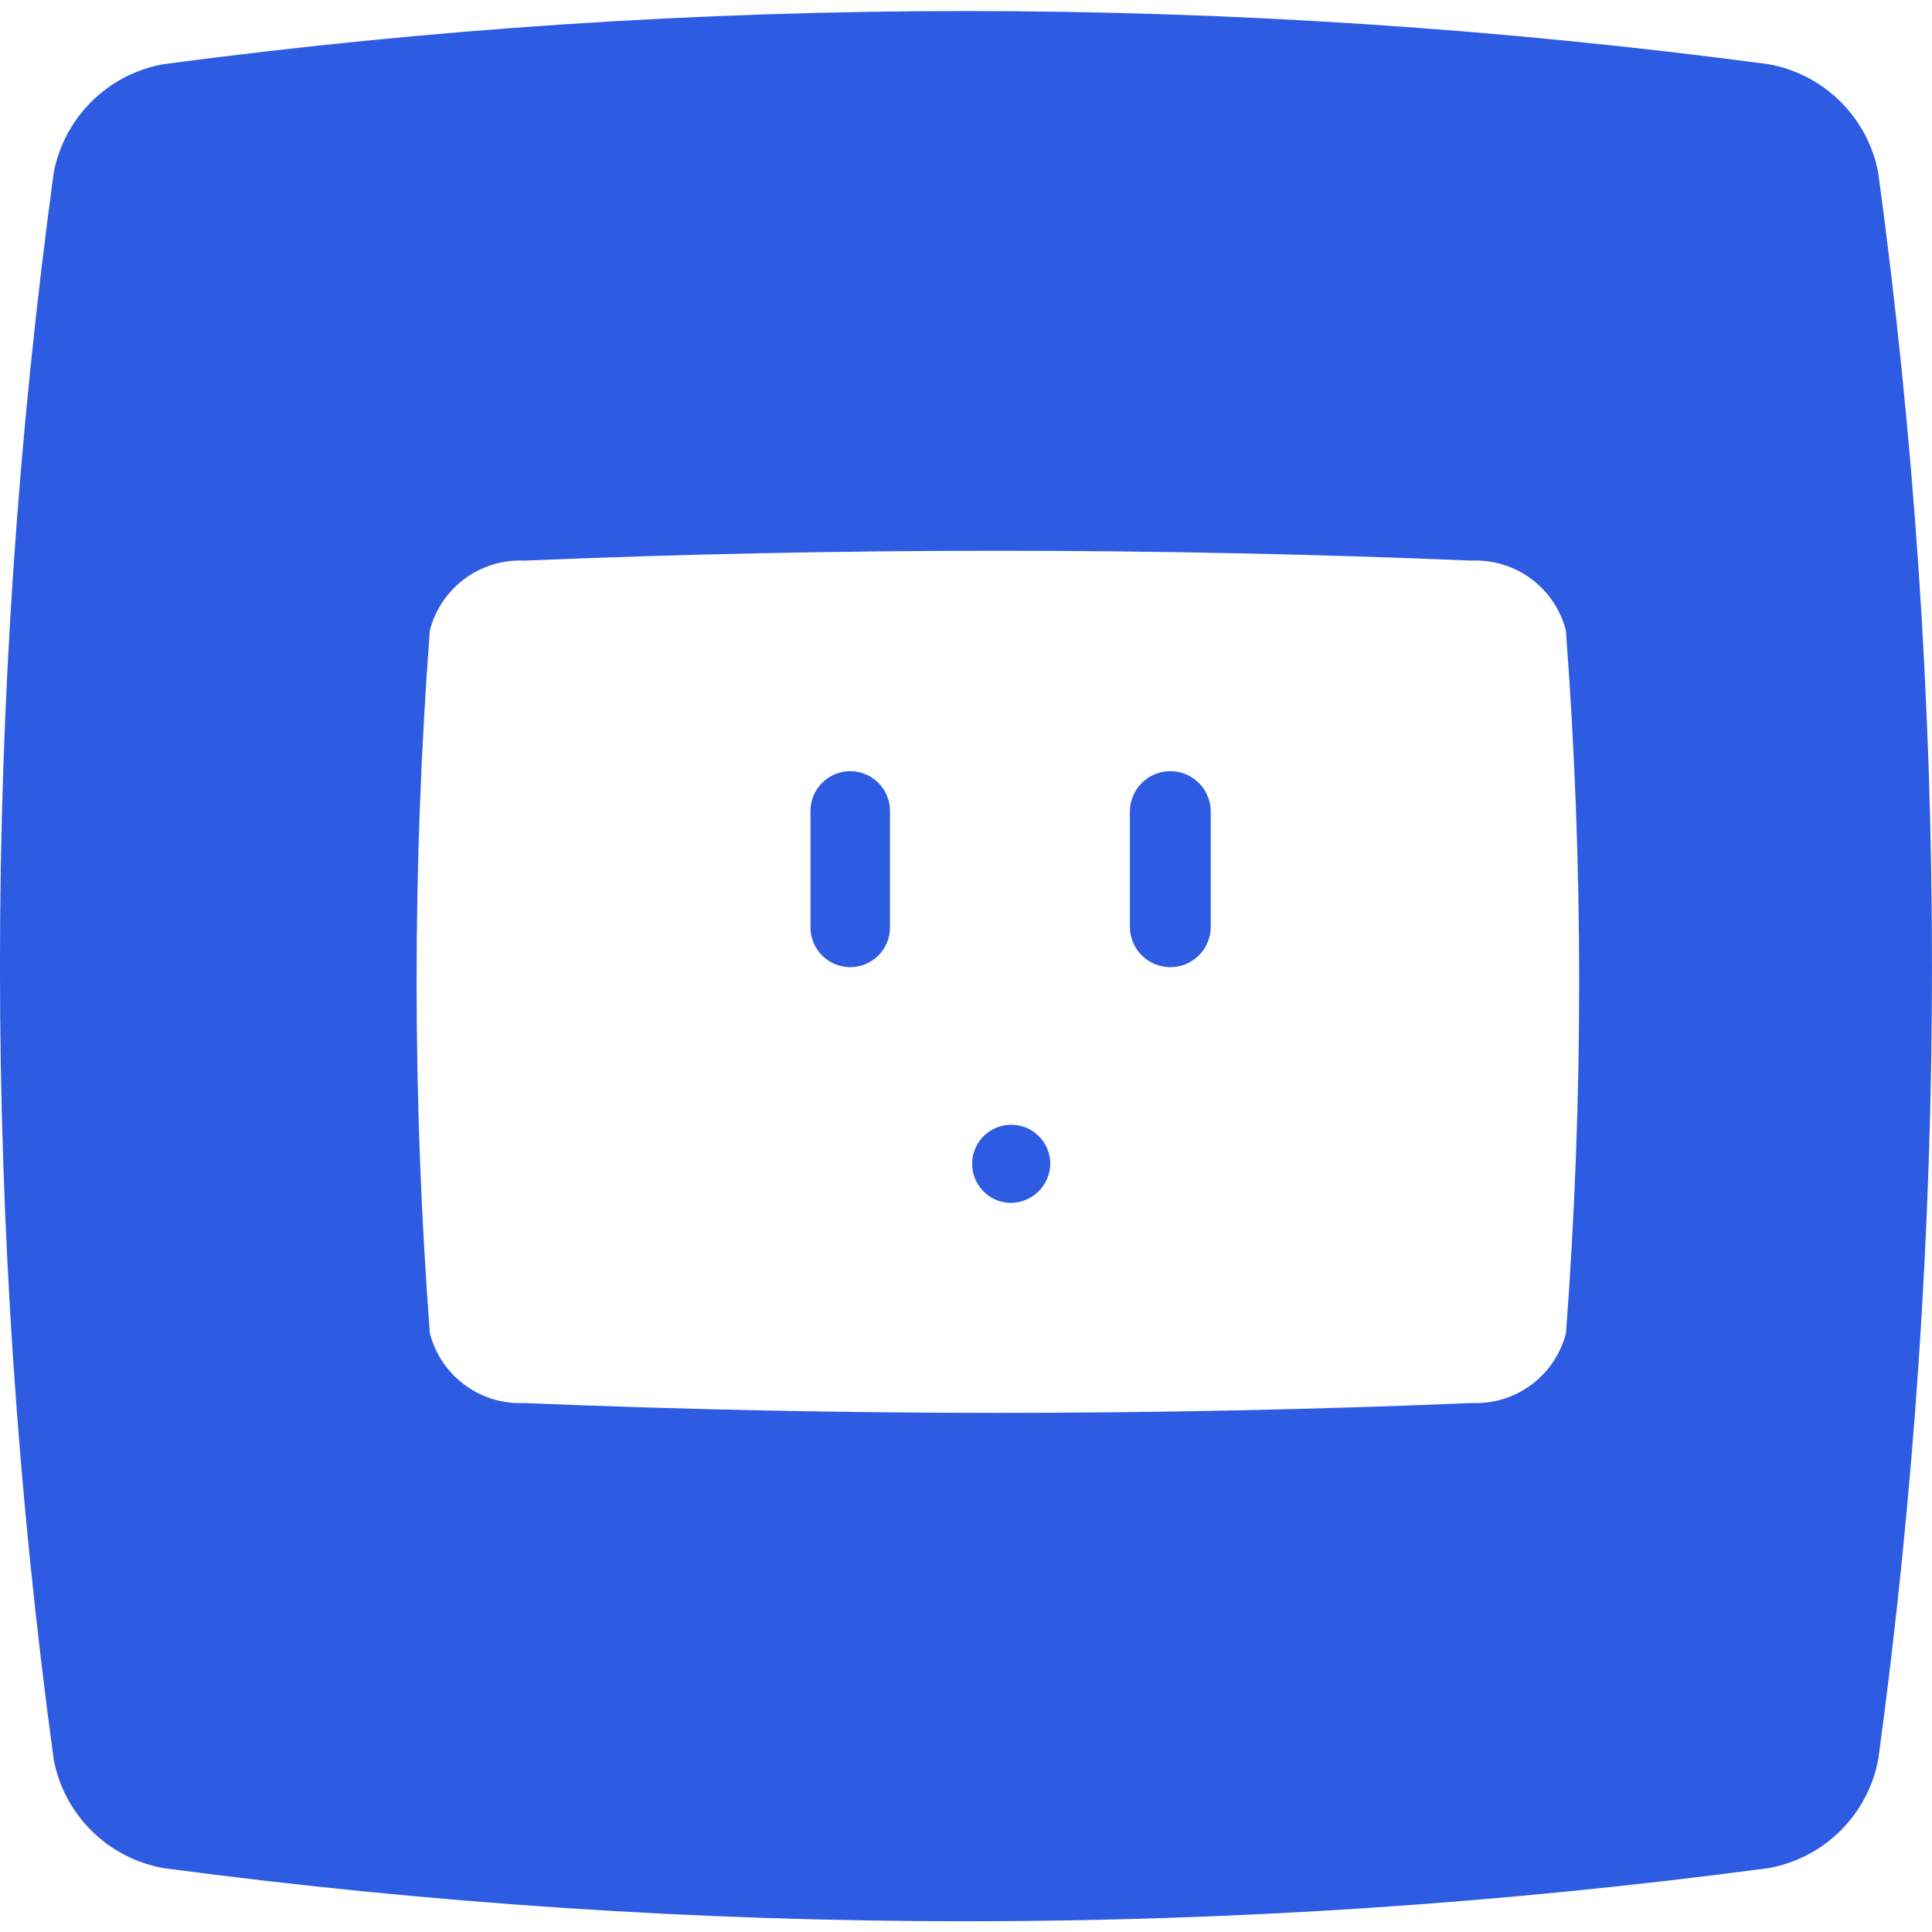
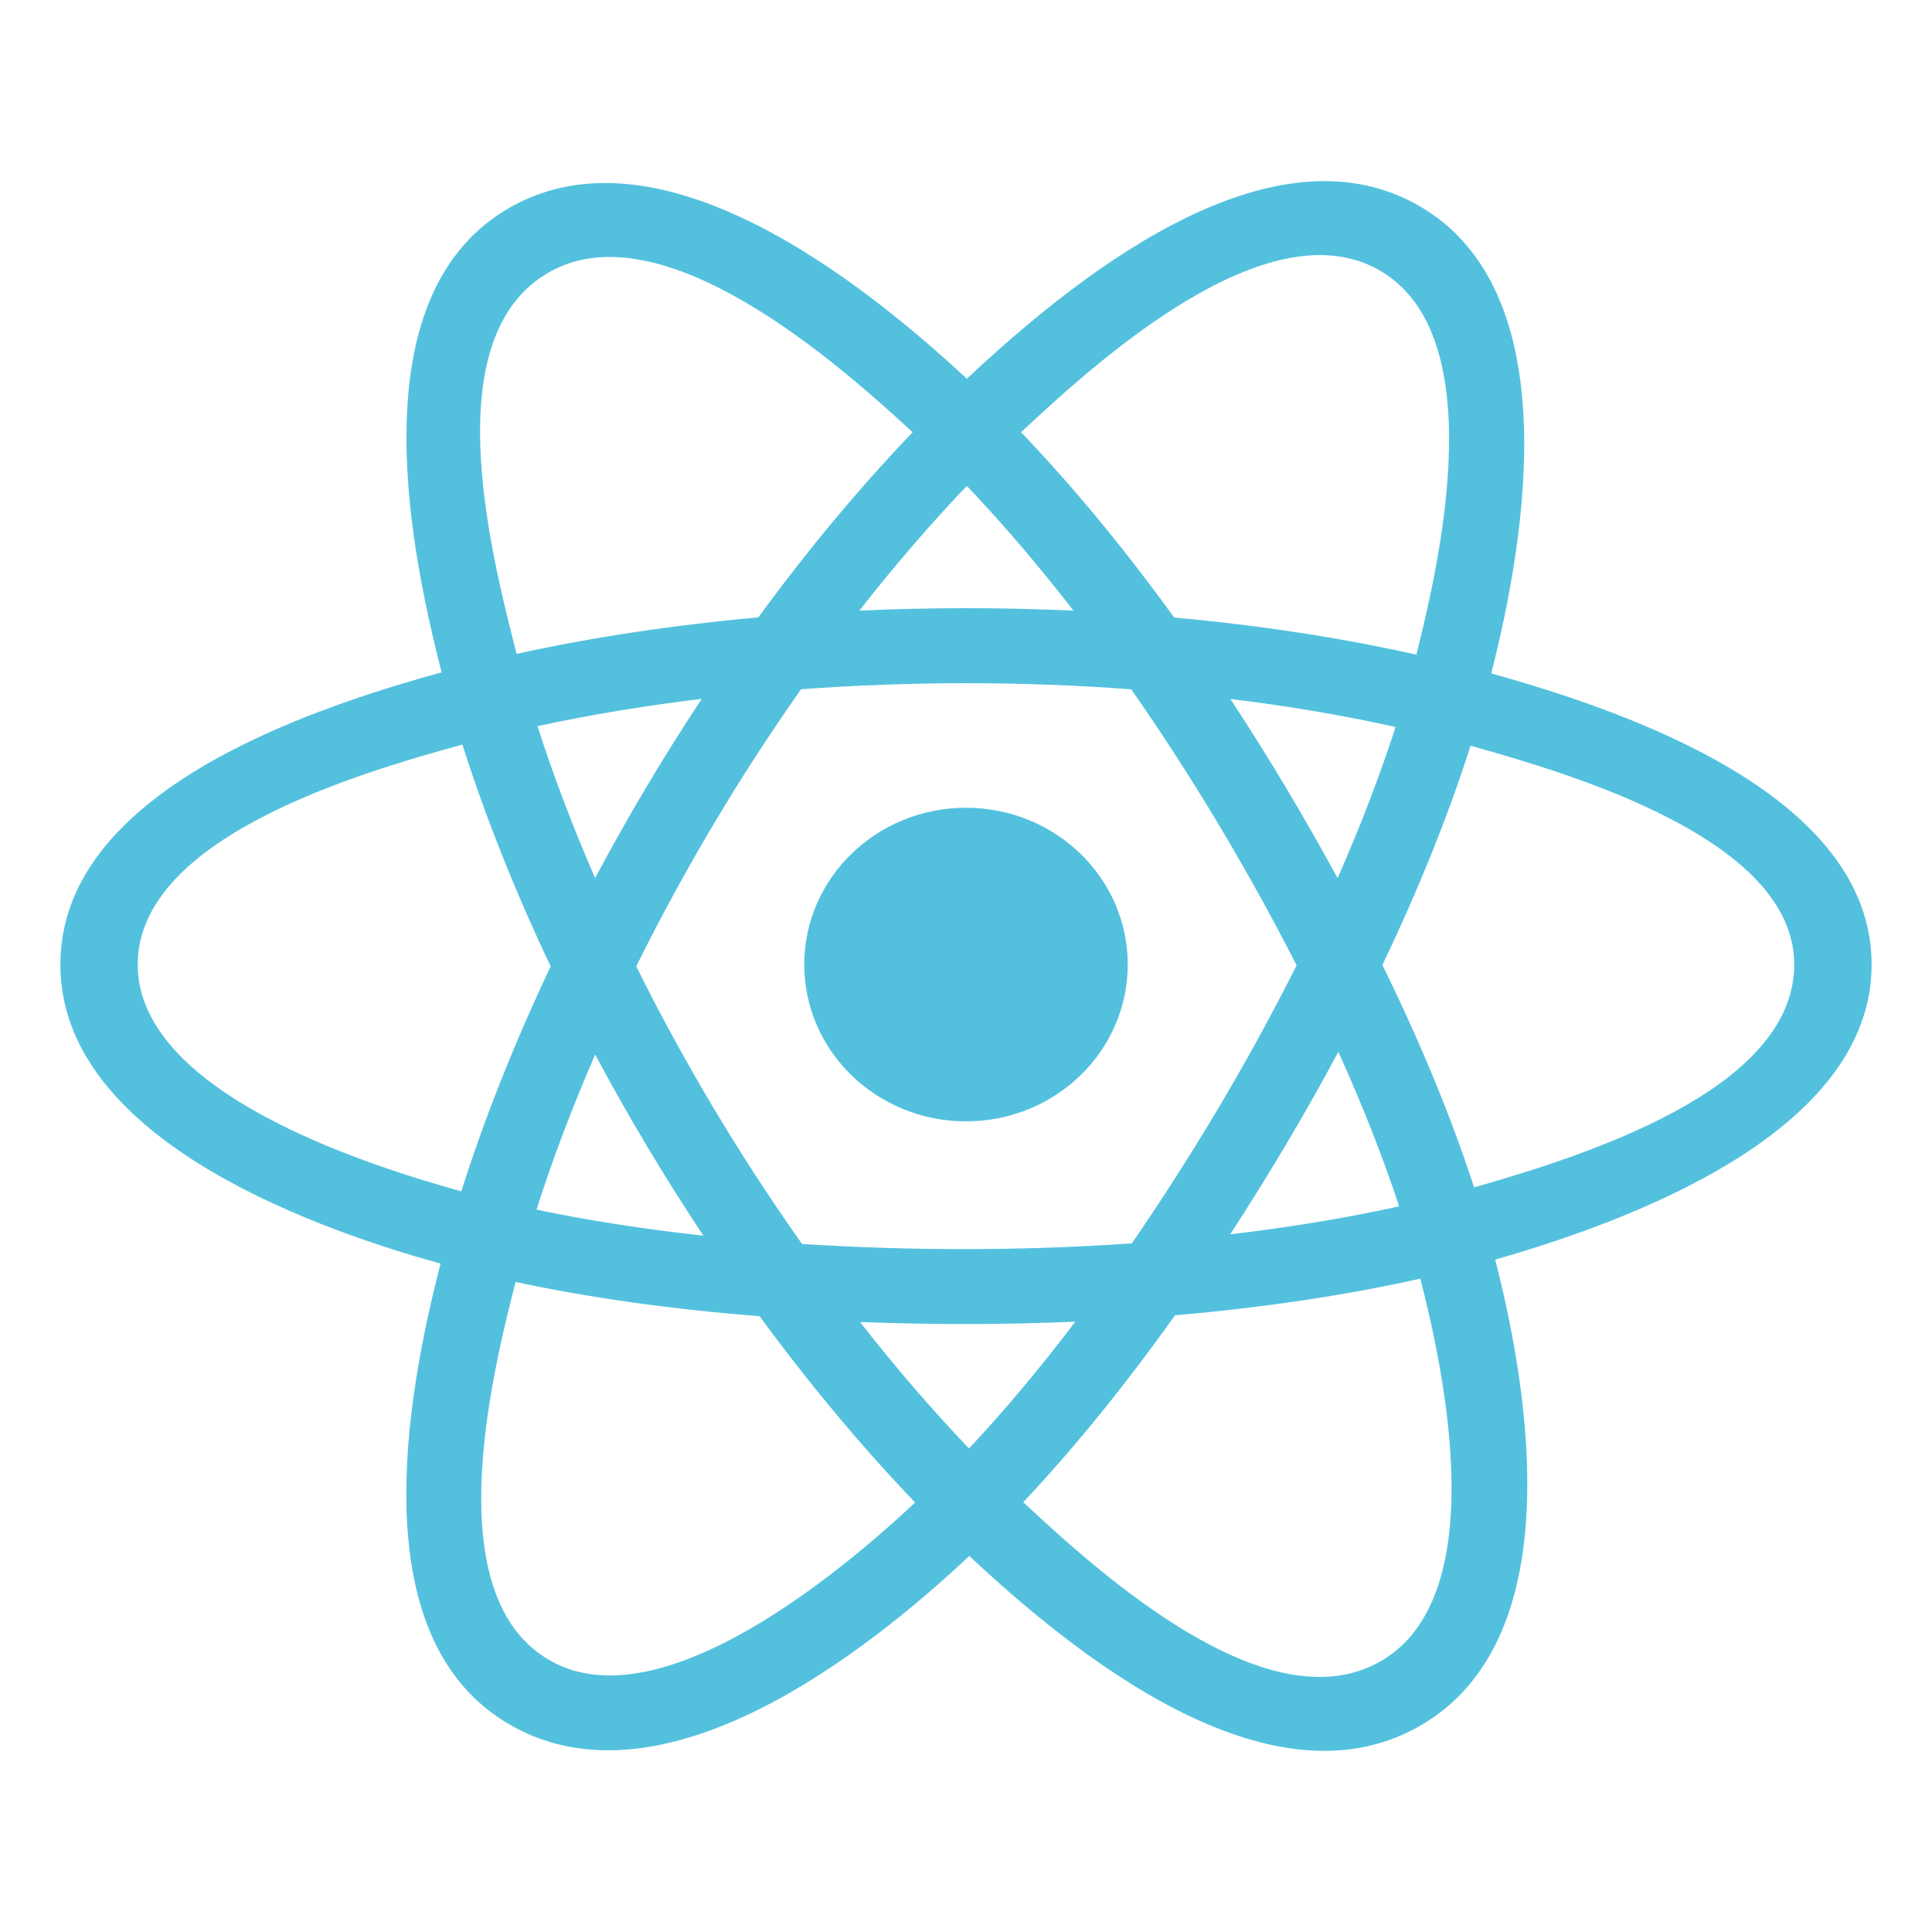
- <svg xmlns="http://www.w3.org/2000/svg" width="800px" height="800px" viewBox="0 -0.25 43.351 43.351">
-   <path id="plug" d="M336.122,454.353a3.051,3.051,0,0,1-2.467,2.439,136.555,136.555,0,0,1-36.006,0,3.051,3.051,0,0,1-2.467-2.439,132,132,0,0,1,0-35.6,3.051,3.051,0,0,1,2.467-2.439,136.555,136.555,0,0,1,36.006,0,3.051,3.051,0,0,1,2.467,2.439A132,132,0,0,1,336.122,454.353Zm-7.009-25.331A2.089,2.089,0,0,0,327,427.453q-10.631-.441-21.263,0a2.089,2.089,0,0,0-2.115,1.568,104.716,104.716,0,0,0,0,15.767,2.089,2.089,0,0,0,2.115,1.568q10.631.441,21.263,0a2.089,2.089,0,0,0,2.115-1.568A104.716,104.716,0,0,0,329.113,429.022Zm-8.876,7.554a.907.907,0,0,1-.907-.907v-2.584a.907.907,0,1,1,1.814,0v2.584A.907.907,0,0,1,320.237,436.576Zm-3.6,5.289a.877.877,0,1,1,.907-.876A.892.892,0,0,1,316.64,441.865Zm-3.582-5.289a.892.892,0,0,1-.892-.892V433.07a.892.892,0,0,1,1.784,0v2.614A.892.892,0,0,1,313.057,436.576Z" transform="translate(-293.977 -415.124)" fill="#2d5be2" />
+ <svg xmlns="http://www.w3.org/2000/svg" width="800px" height="800px" viewBox="0 0 32 32" fill="none">
+   <path d="M18.679 15.976C18.679 14.541 17.48 13.379 16 13.379C14.521 13.379 13.321 14.541 13.321 15.976C13.321 17.41 14.521 18.573 16 18.573C17.48 18.573 18.679 17.41 18.679 15.976Z" fill="#53C1DE" />
+   <path fill-rule="evenodd" clip-rule="evenodd" d="M24.7 11.154C25.266 8.925 25.977 4.791 23.47 3.39C20.975 1.995 17.728 4.668 16.014 6.273C14.304 4.684 10.966 2.022 8.462 3.428C5.968 4.828 6.737 8.893 7.315 11.136C4.988 11.776 1 13.156 1 15.976C1 18.787 4.984 20.289 7.297 20.929C6.717 23.184 5.986 27.191 8.483 28.588C10.997 29.993 14.325 27.395 16.055 25.772C17.781 27.386 20.997 30.002 23.492 28.601C25.996 27.196 25.344 23.118 24.765 20.863C27.007 20.221 31 18.752 31 15.976C31 13.184 26.99 11.792 24.7 11.154ZM24.416 19.667C24.037 18.502 23.524 17.262 22.897 15.982C23.495 14.732 23.988 13.509 24.357 12.351C26.036 12.823 29.718 13.901 29.718 15.976C29.718 18.07 26.185 19.159 24.416 19.667ZM22.85 27.526C20.988 28.571 18.222 26.07 16.948 24.881C17.793 23.984 18.638 22.942 19.462 21.785C20.913 21.66 22.283 21.456 23.526 21.178C23.933 22.773 24.72 26.476 22.85 27.526ZM9.124 27.511C7.261 26.47 8.113 22.895 8.54 21.233C9.768 21.497 11.129 21.686 12.582 21.801C13.412 22.933 14.282 23.974 15.158 24.886C14.075 25.901 10.995 28.557 9.124 27.511ZM2.281 15.976C2.281 13.874 5.942 12.803 7.659 12.333C8.035 13.517 8.527 14.754 9.121 16.006C8.519 17.277 8.02 18.534 7.641 19.732C6.004 19.278 2.281 18.079 2.281 15.976ZM9.104 4.504C10.973 3.454 13.875 6.01 15.116 7.16C14.244 8.068 13.383 9.101 12.56 10.226C11.149 10.353 9.799 10.557 8.557 10.83C8.091 9.021 7.236 5.552 9.104 4.504ZM20.379 11.577C21.337 11.694 22.254 11.85 23.115 12.041C22.856 12.844 22.534 13.684 22.154 14.545C21.604 13.533 21.014 12.542 20.379 11.577ZM16.014 8.048C16.605 8.669 17.197 9.362 17.78 10.114C16.599 10.06 15.415 10.06 14.234 10.114C14.817 9.368 15.414 8.676 16.014 8.048ZM9.857 14.544C9.483 13.686 9.164 12.842 8.903 12.027C9.759 11.842 10.672 11.69 11.623 11.575C10.987 12.537 10.397 13.528 9.857 14.544ZM11.65 20.466C10.668 20.359 9.741 20.215 8.886 20.035C9.15 19.206 9.477 18.343 9.858 17.467C10.406 18.493 11.005 19.494 11.65 20.466ZM16.05 23.991C15.442 23.356 14.836 22.653 14.245 21.897C15.433 21.942 16.623 21.942 17.811 21.891C17.227 22.661 16.637 23.365 16.05 23.991ZM22.167 17.422C22.568 18.308 22.906 19.166 23.174 19.981C22.304 20.173 21.365 20.328 20.376 20.444C21.015 19.461 21.615 18.454 22.167 17.422ZM18.747 20.594C16.93 20.72 15.102 20.719 13.284 20.604C12.251 19.142 11.331 17.603 10.538 16.006C11.328 14.412 12.24 12.876 13.268 11.416C15.088 11.283 16.918 11.282 18.737 11.417C19.756 12.877 20.668 14.409 21.476 15.988C20.677 17.581 19.759 19.12 18.747 20.594ZM22.83 4.467C24.701 5.513 23.868 9.227 23.459 10.843C22.215 10.564 20.863 10.357 19.448 10.228C18.624 9.09 17.77 8.055 16.912 7.159C18.169 5.984 20.978 3.431 22.83 4.467Z" fill="#53C1DE" />
</svg>
